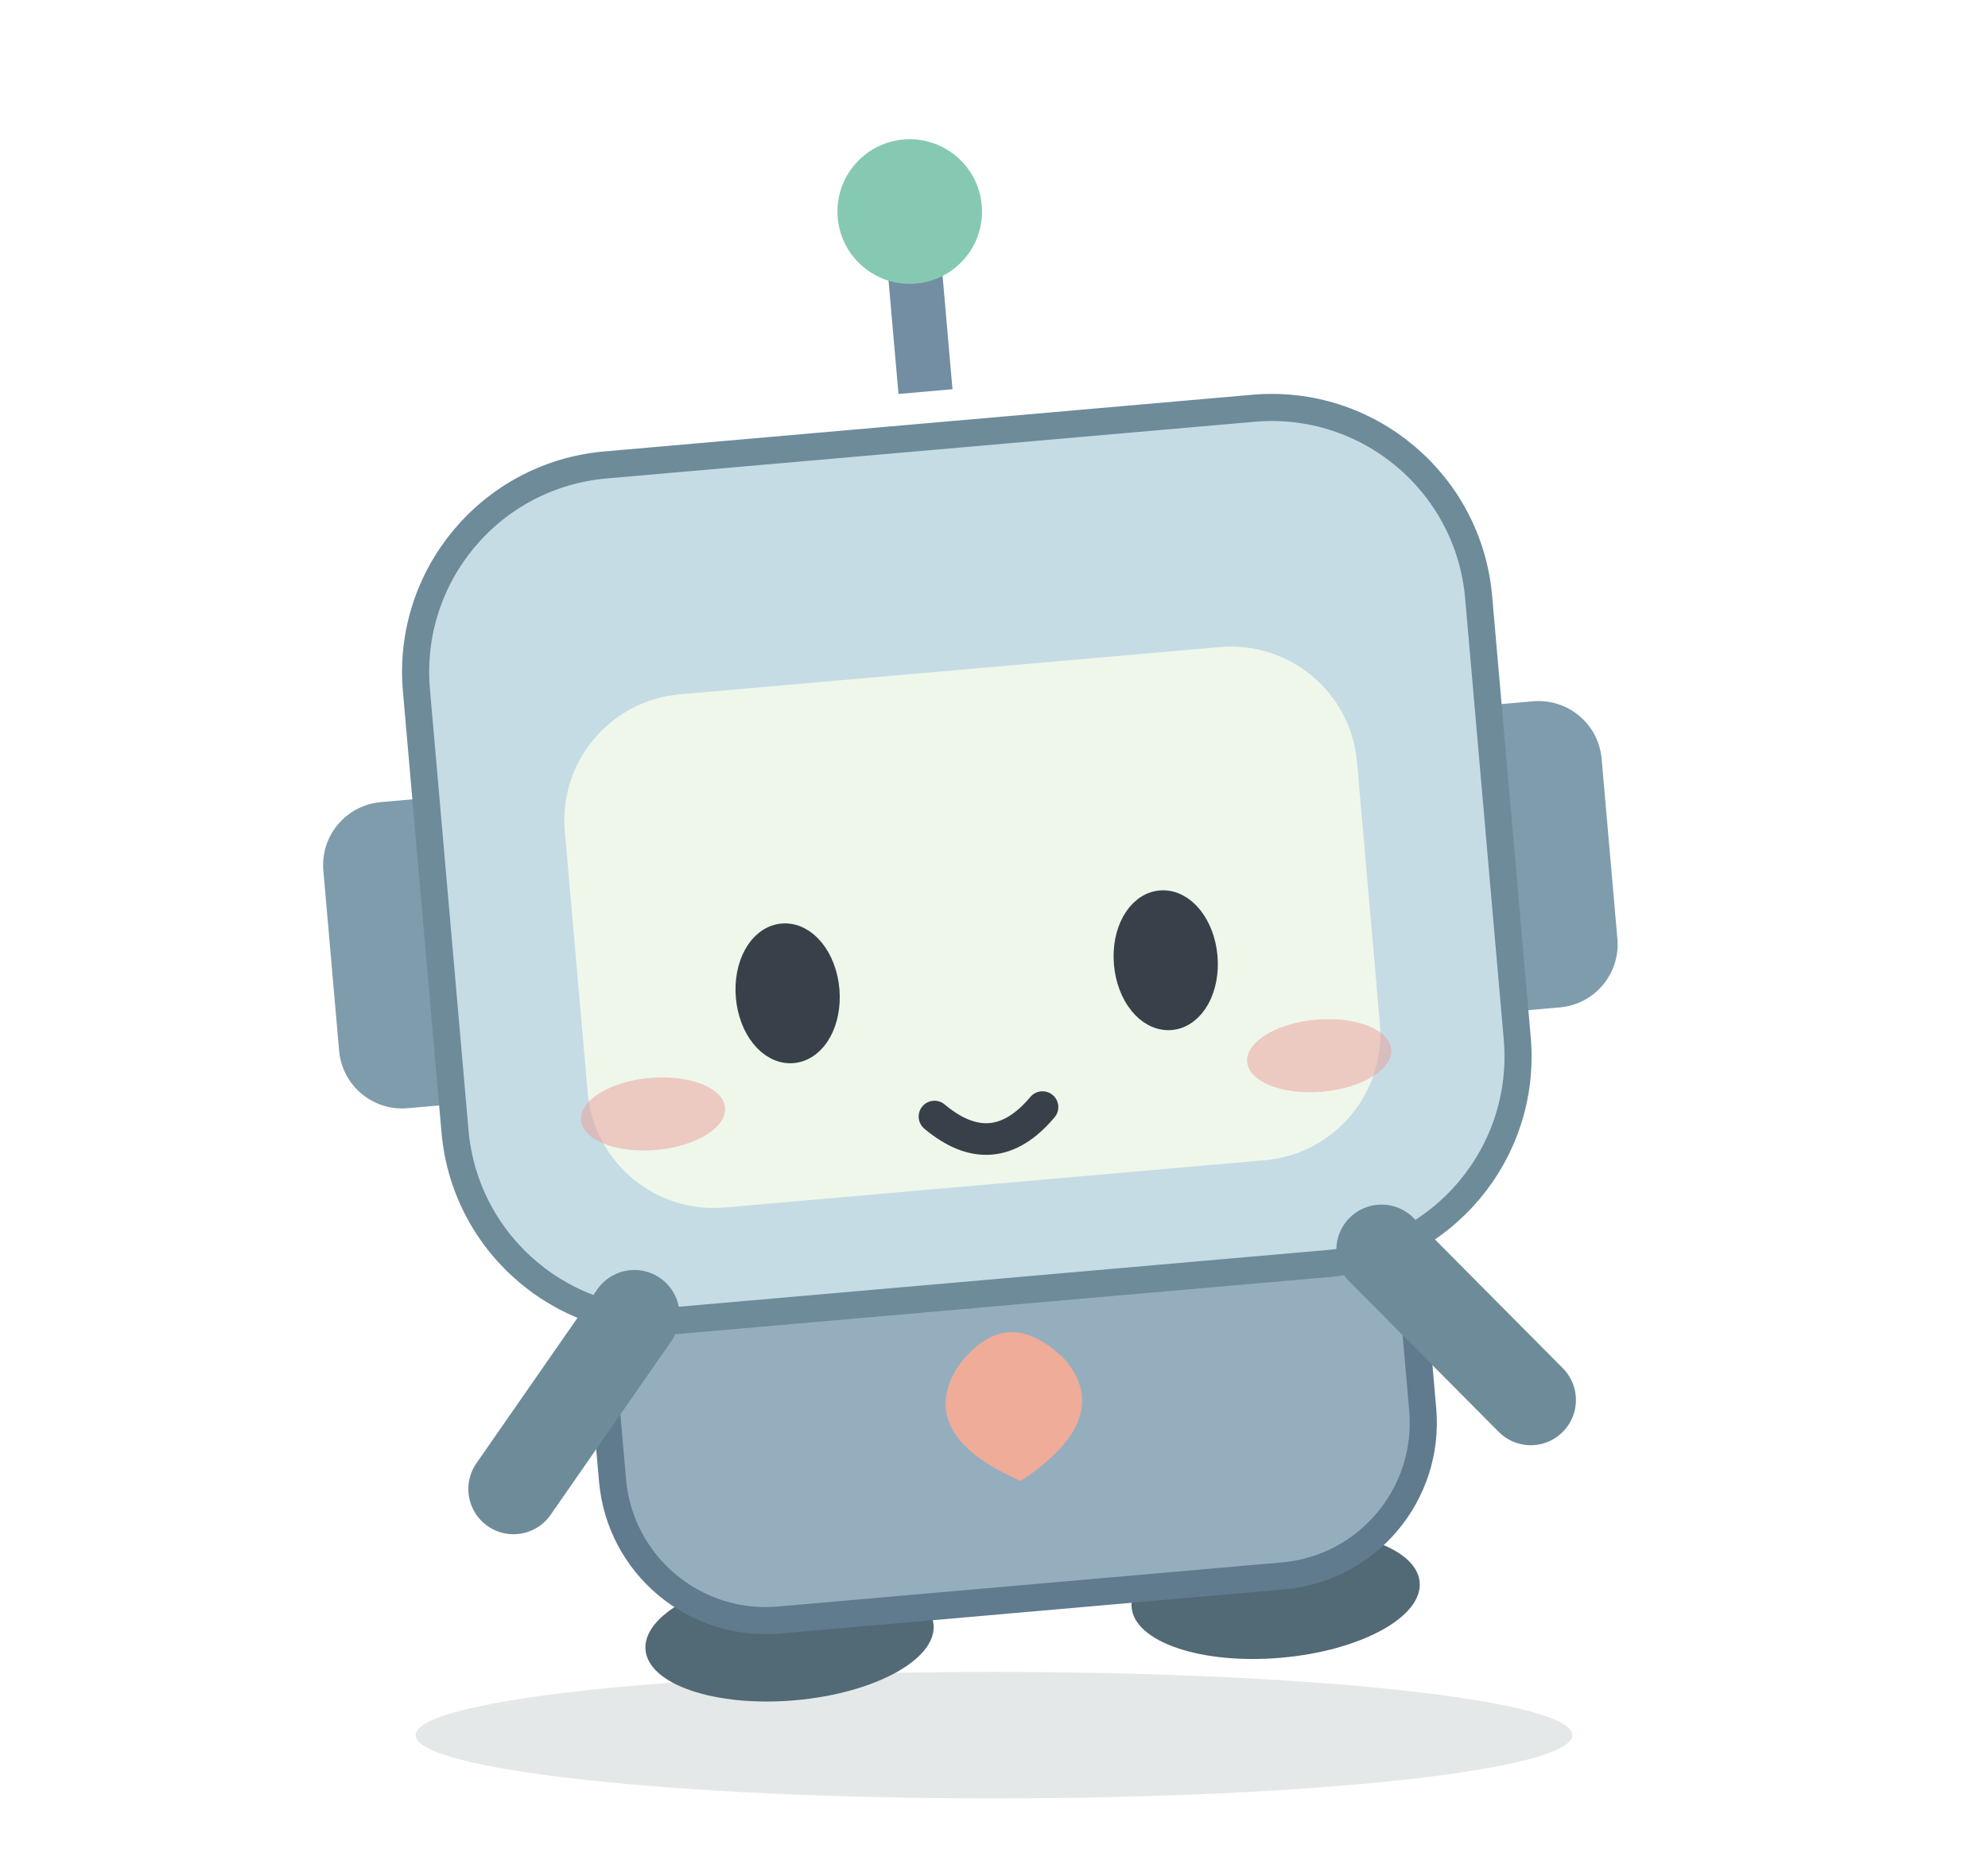
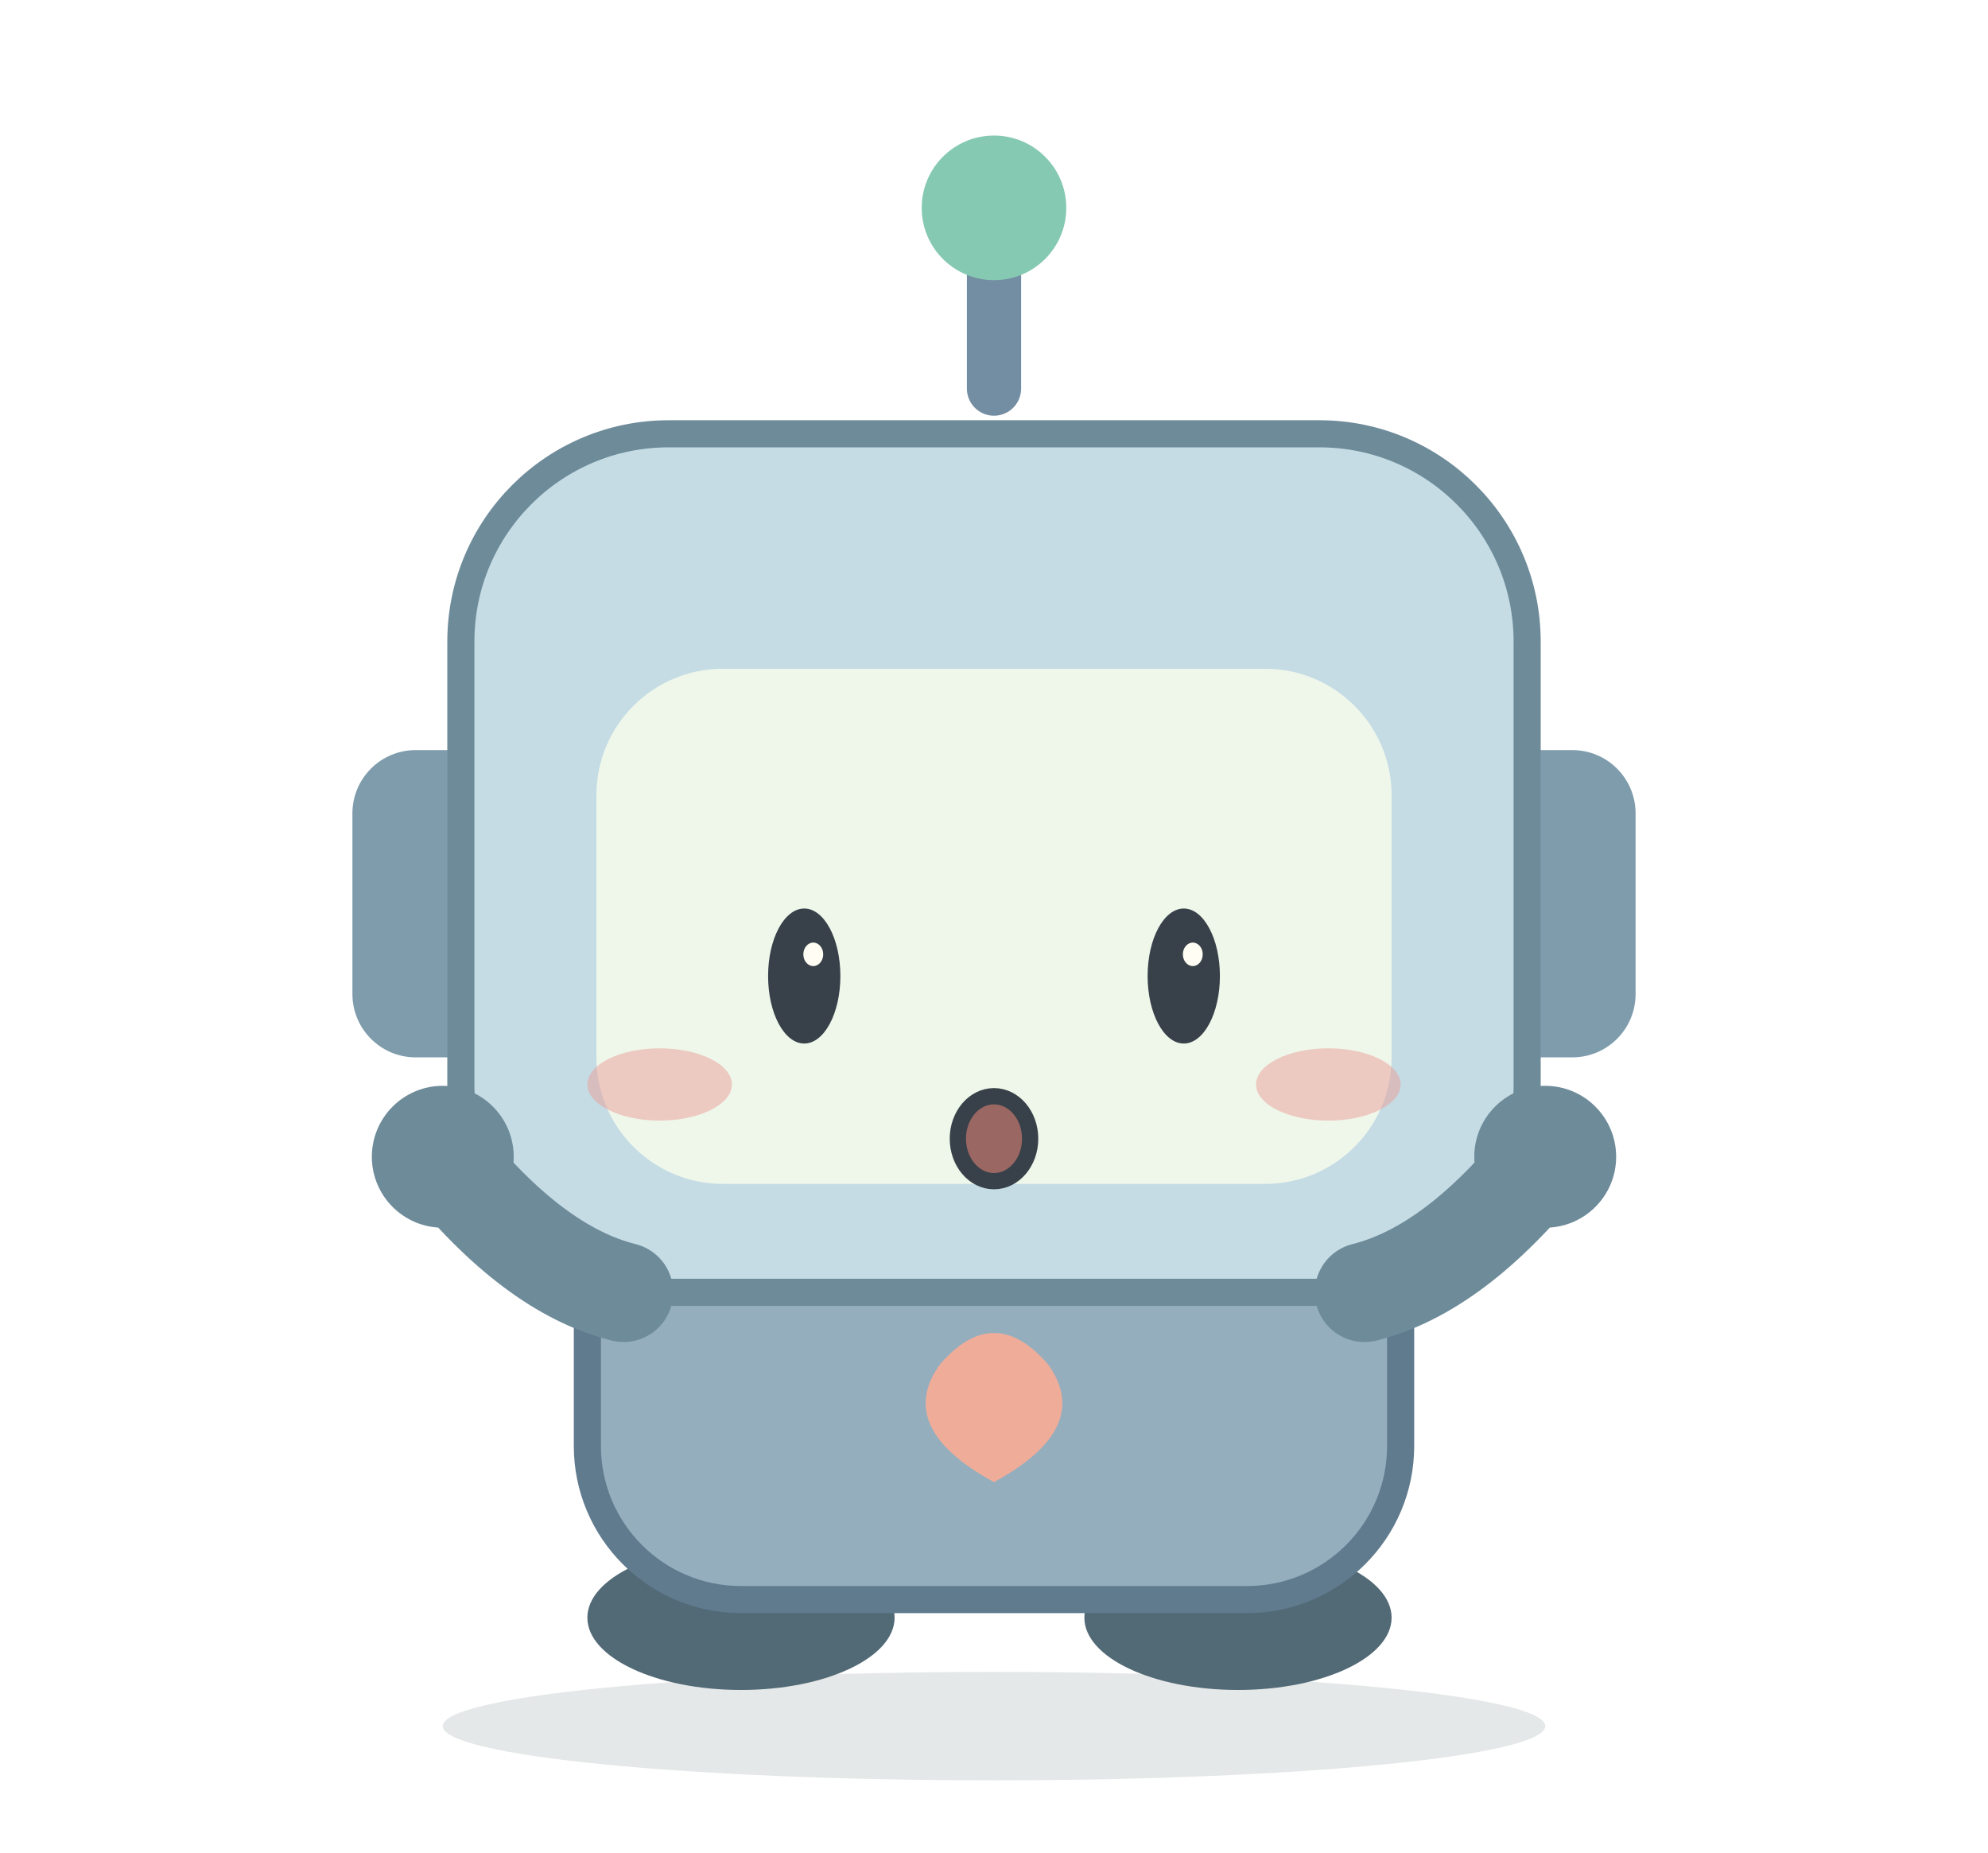
- <svg xmlns="http://www.w3.org/2000/svg" width="220" height="205" viewBox="0 0 220 205">
-   <ellipse cx="110" cy="192" rx="64" ry="7" fill="#263e3c" opacity=".12" />
-   <g transform="translate(0 0) rotate(-5 110 130)">
-     <path d="M110 43V29" stroke="#738ea3" stroke-width="6" />
-     <circle cx="110" cy="23" r="8" fill="#86c9b2" />
-     <ellipse cx="83" cy="179" rx="16" ry="7" fill="#526976" />
-     <ellipse cx="137" cy="179" rx="16" ry="7" fill="#526976" />
-     <rect x="65" y="130" width="90" height="47" rx="17" fill="#95aebe" stroke="#607a8e" stroke-width="3" />
-     <rect x="39" y="83" width="18" height="34" rx="7" fill="#7f9cac" />
-     <rect x="163" y="83" width="18" height="34" rx="7" fill="#7f9cac" />
-     <rect x="51" y="48" width="118" height="95" rx="23" fill="#c5dce5" stroke="#6e8b9a" stroke-width="3" />
-     <rect x="66" y="74" width="88" height="57" rx="14" fill="#eff7eb" />
-     <g color="#384149" stroke="currentColor" stroke-width="3.5" stroke-linecap="round" fill="none">
-       <ellipse cx="89" cy="108" rx="4" ry="6" fill="currentColor" />
-       <ellipse cx="131" cy="108" rx="4" ry="6" fill="currentColor" />
-       <path d="M104 123q6 6 12 0" />
+ <svg xmlns="http://www.w3.org/2000/svg" width="220" height="205" viewBox="0 0 220 205" role="img" aria-label="fangfang drag frame 0">
+   <ellipse cx="110" cy="191" rx="61" ry="6" fill="#263e3c" stroke="none" stroke-width="0" opacity=".12" />
+   <g data-part="feet">
+     <g transform="rotate(0 82 179)">
+       <ellipse cx="82" cy="179" rx="17" ry="8" fill="#526976" stroke="none" stroke-width="2" />
    </g>
-     <g fill="#e99e97" opacity=".5">
-       <ellipse cx="73" cy="120" rx="8" ry="4" />
-       <ellipse cx="147" cy="120" rx="8" ry="4" />
+     <g transform="rotate(0 137 179)">
+       <ellipse cx="137" cy="179" rx="17" ry="8" fill="#526976" stroke="none" stroke-width="2" />
    </g>
-     <path d="M104 151q6-7 12 0q5 7-6 13q-11-6-6-13Z" fill="#efac99" />
-     <path d="M69 142l-15 18m98-18 15 18" stroke="#6e8b9a" stroke-width="10" stroke-linecap="round" />
+   </g>
+   <g transform="translate(0 0)">
+     <g transform="translate(110 180) scale(1 1) translate(-110 -180)">
+       <rect x="39" y="83" width="18" height="34" rx="7" fill="#7f9cac" />
+       <rect x="163" y="83" width="18" height="34" rx="7" fill="#7f9cac" />
+       <rect x="65" y="130" width="90" height="47" rx="17" fill="#95aebe" stroke="#607a8e" stroke-width="3" />
+       <rect x="51" y="48" width="118" height="95" rx="23" fill="#c5dce5" stroke="#6e8b9a" stroke-width="3" />
+       <rect x="66" y="74" width="88" height="57" rx="14" fill="#eff7eb" />
+       <g transform="rotate(0 110 130) translate(0 0)">
+         <g data-part="face">
+           <ellipse cx="73" cy="120" rx="8" ry="4" fill="#e99e97" stroke="none" stroke-width="0" opacity="0.5" />
+           <ellipse cx="147" cy="120" rx="8" ry="4" fill="#e99e97" stroke="none" stroke-width="0" opacity=".5" />
+           <ellipse cx="89" cy="108" rx="4" ry="7.47" fill="#384149" stroke="none" stroke-width="2" />
+           <ellipse cx="90" cy="105.6" rx="1.1" ry="1.3" fill="#fffdf4" stroke="none" stroke-width="2" />
+           <ellipse cx="131" cy="108" rx="4" ry="7.47" fill="#384149" stroke="none" stroke-width="2" />
+           <ellipse cx="132" cy="105.6" rx="1.1" ry="1.3" fill="#fffdf4" stroke="none" stroke-width="2" />
+           <ellipse cx="110" cy="126" rx="4" ry="4.7" fill="#9b6763" stroke="#384149" stroke-width="1.8" />
+         </g>
+         <g transform="rotate(0 110 45)">
+           <path d="M110 43V29" fill="none" stroke="#738ea3" stroke-width="6" stroke-linecap="round" stroke-linejoin="round" />
+           <ellipse cx="110" cy="23" rx="8" ry="8" fill="#86c9b2" stroke="none" stroke-width="2" />
+         </g>
+       </g>
+     </g>
+     <path d="M104 151q6-7 12 0q5 7-6 13q-11-6-6-13Z" fill="#efac99" stroke="none" stroke-width="2.5" stroke-linecap="round" stroke-linejoin="round" />
+   </g>
+   <g data-part="left-arm">
+     <path d="M69 143Q59 140.5 49 128" fill="none" stroke="#6e8b9a" stroke-width="11" stroke-linecap="round" stroke-linejoin="round" />
+     <ellipse cx="49" cy="128" rx="7" ry="7" fill="#6e8b9a" stroke="#6e8b9a" stroke-width="1.7" />
+   </g>
+   <g data-part="right-arm">
+     <path d="M151 143Q161 140.5 171 128" fill="none" stroke="#6e8b9a" stroke-width="11" stroke-linecap="round" stroke-linejoin="round" />
+     <ellipse cx="171" cy="128" rx="7" ry="7" fill="#6e8b9a" stroke="#6e8b9a" stroke-width="1.7" />
  </g>
</svg>
